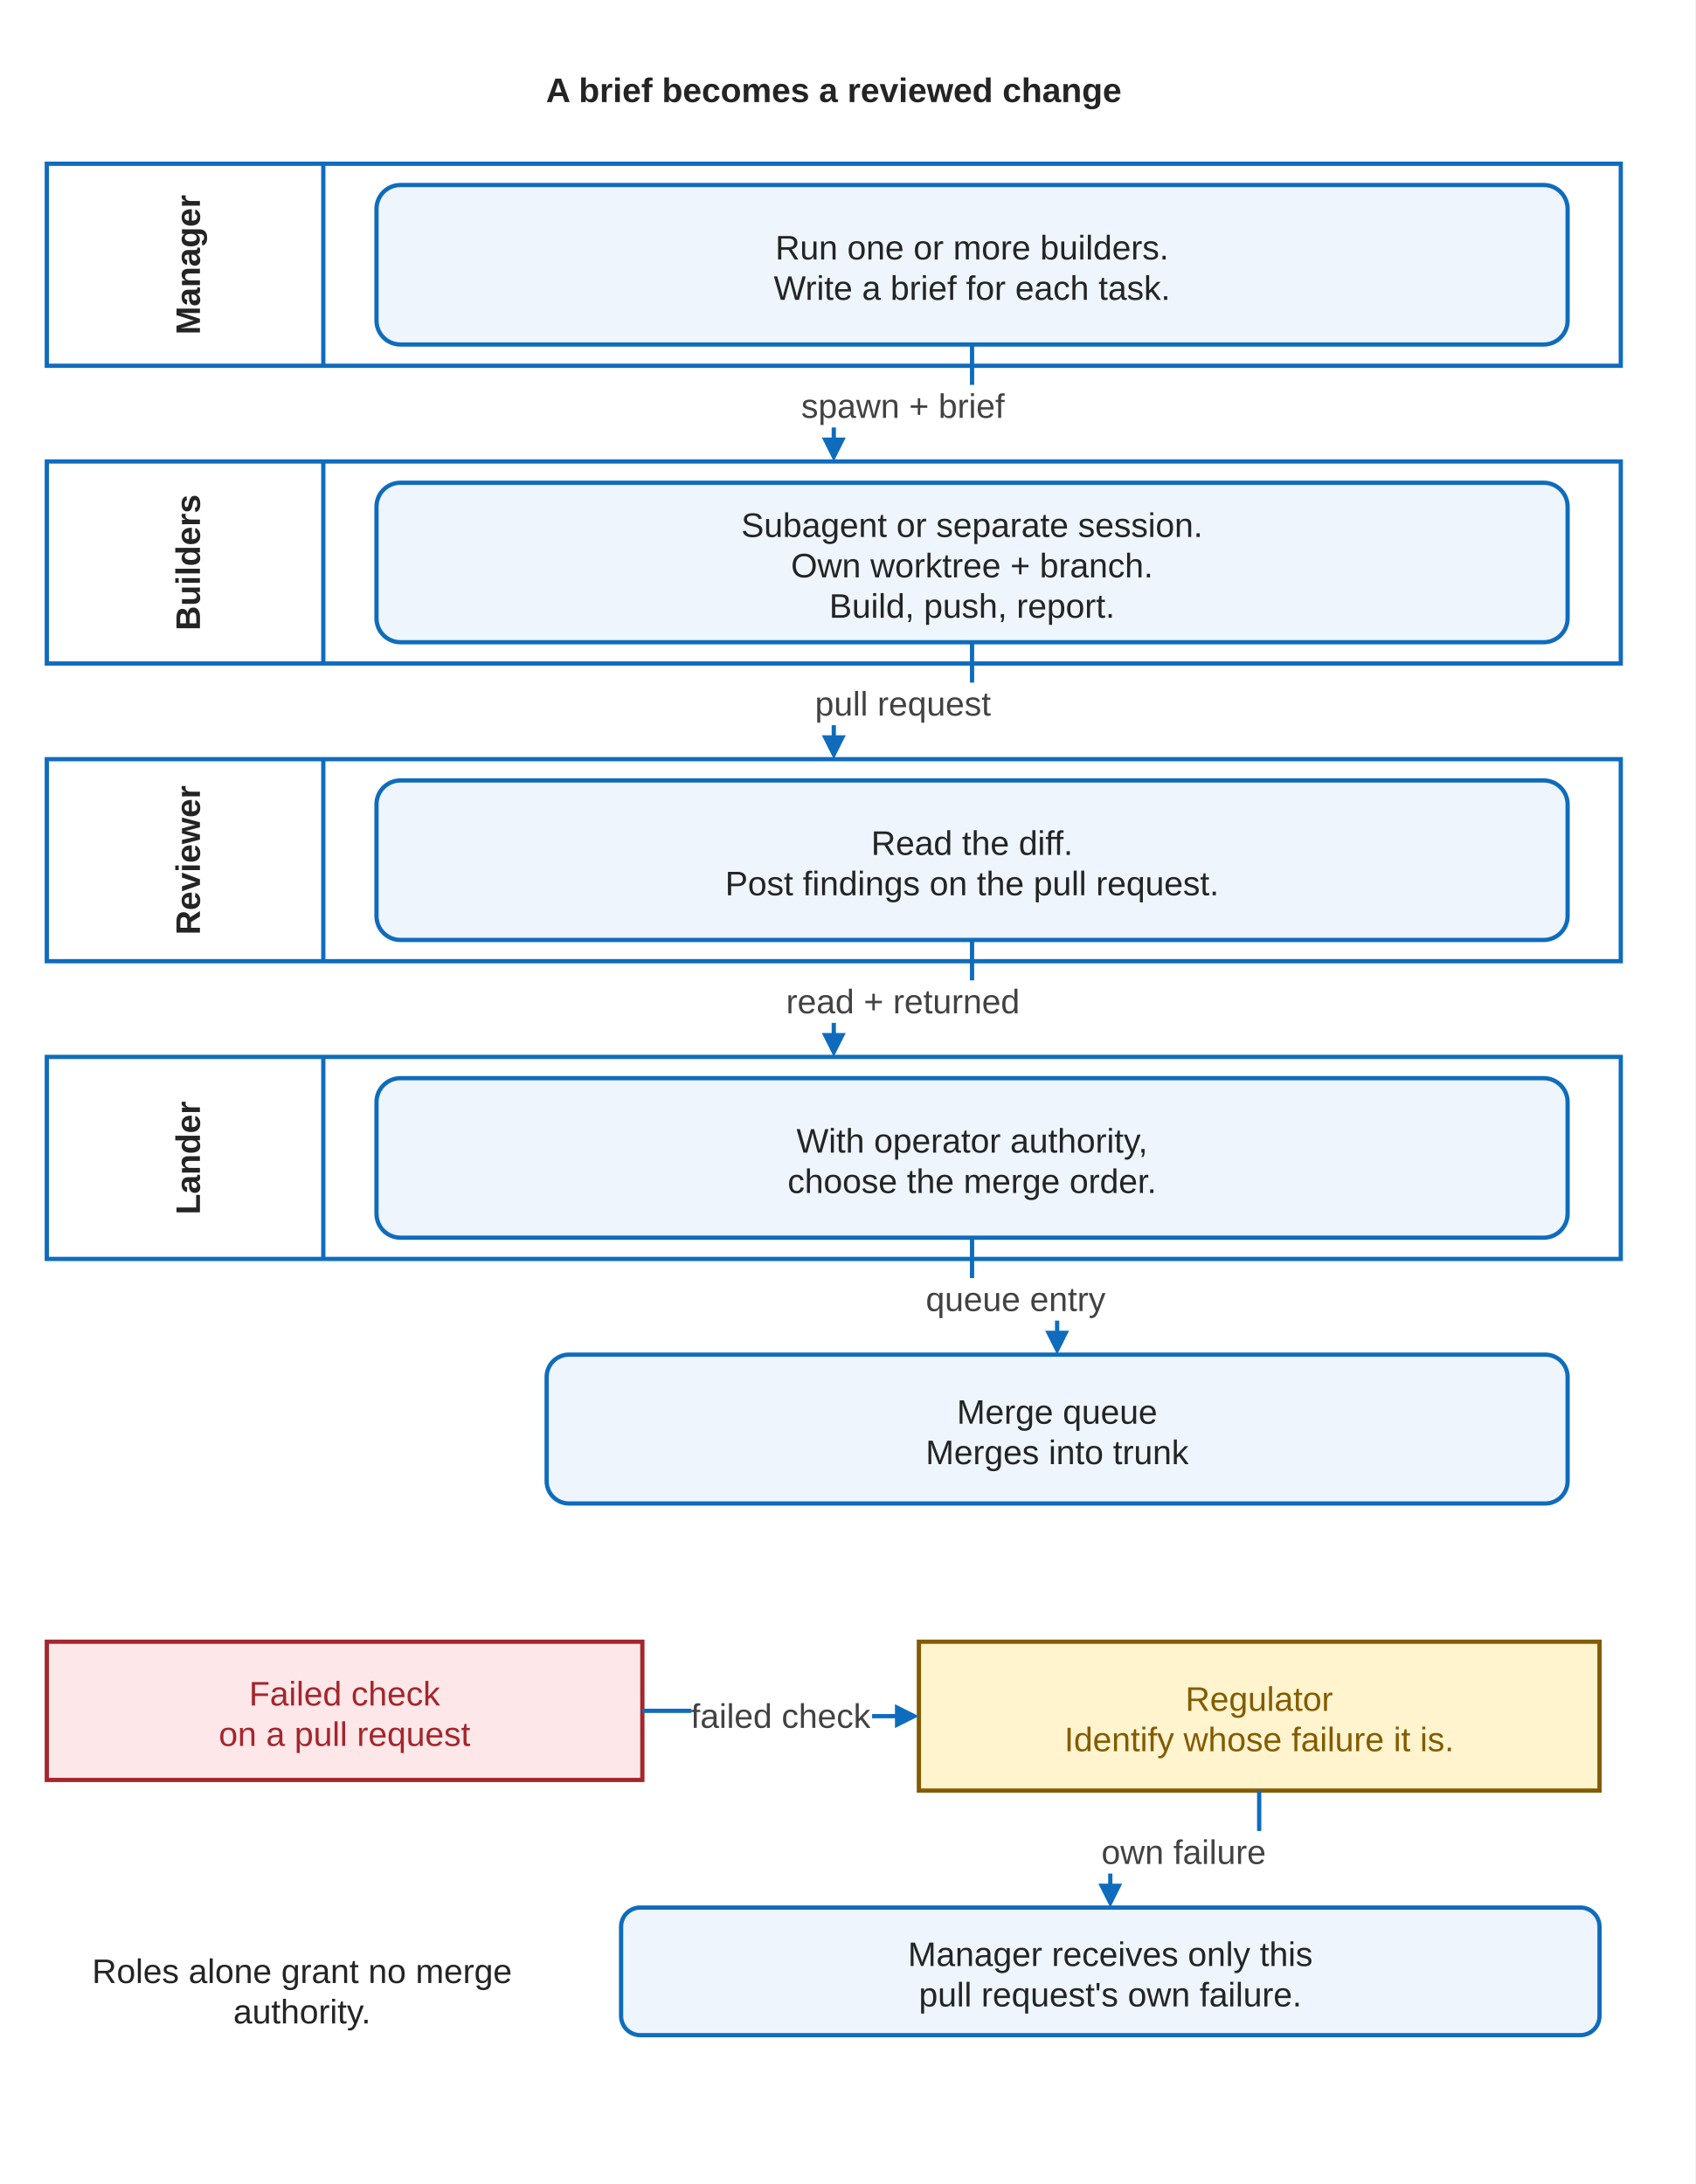
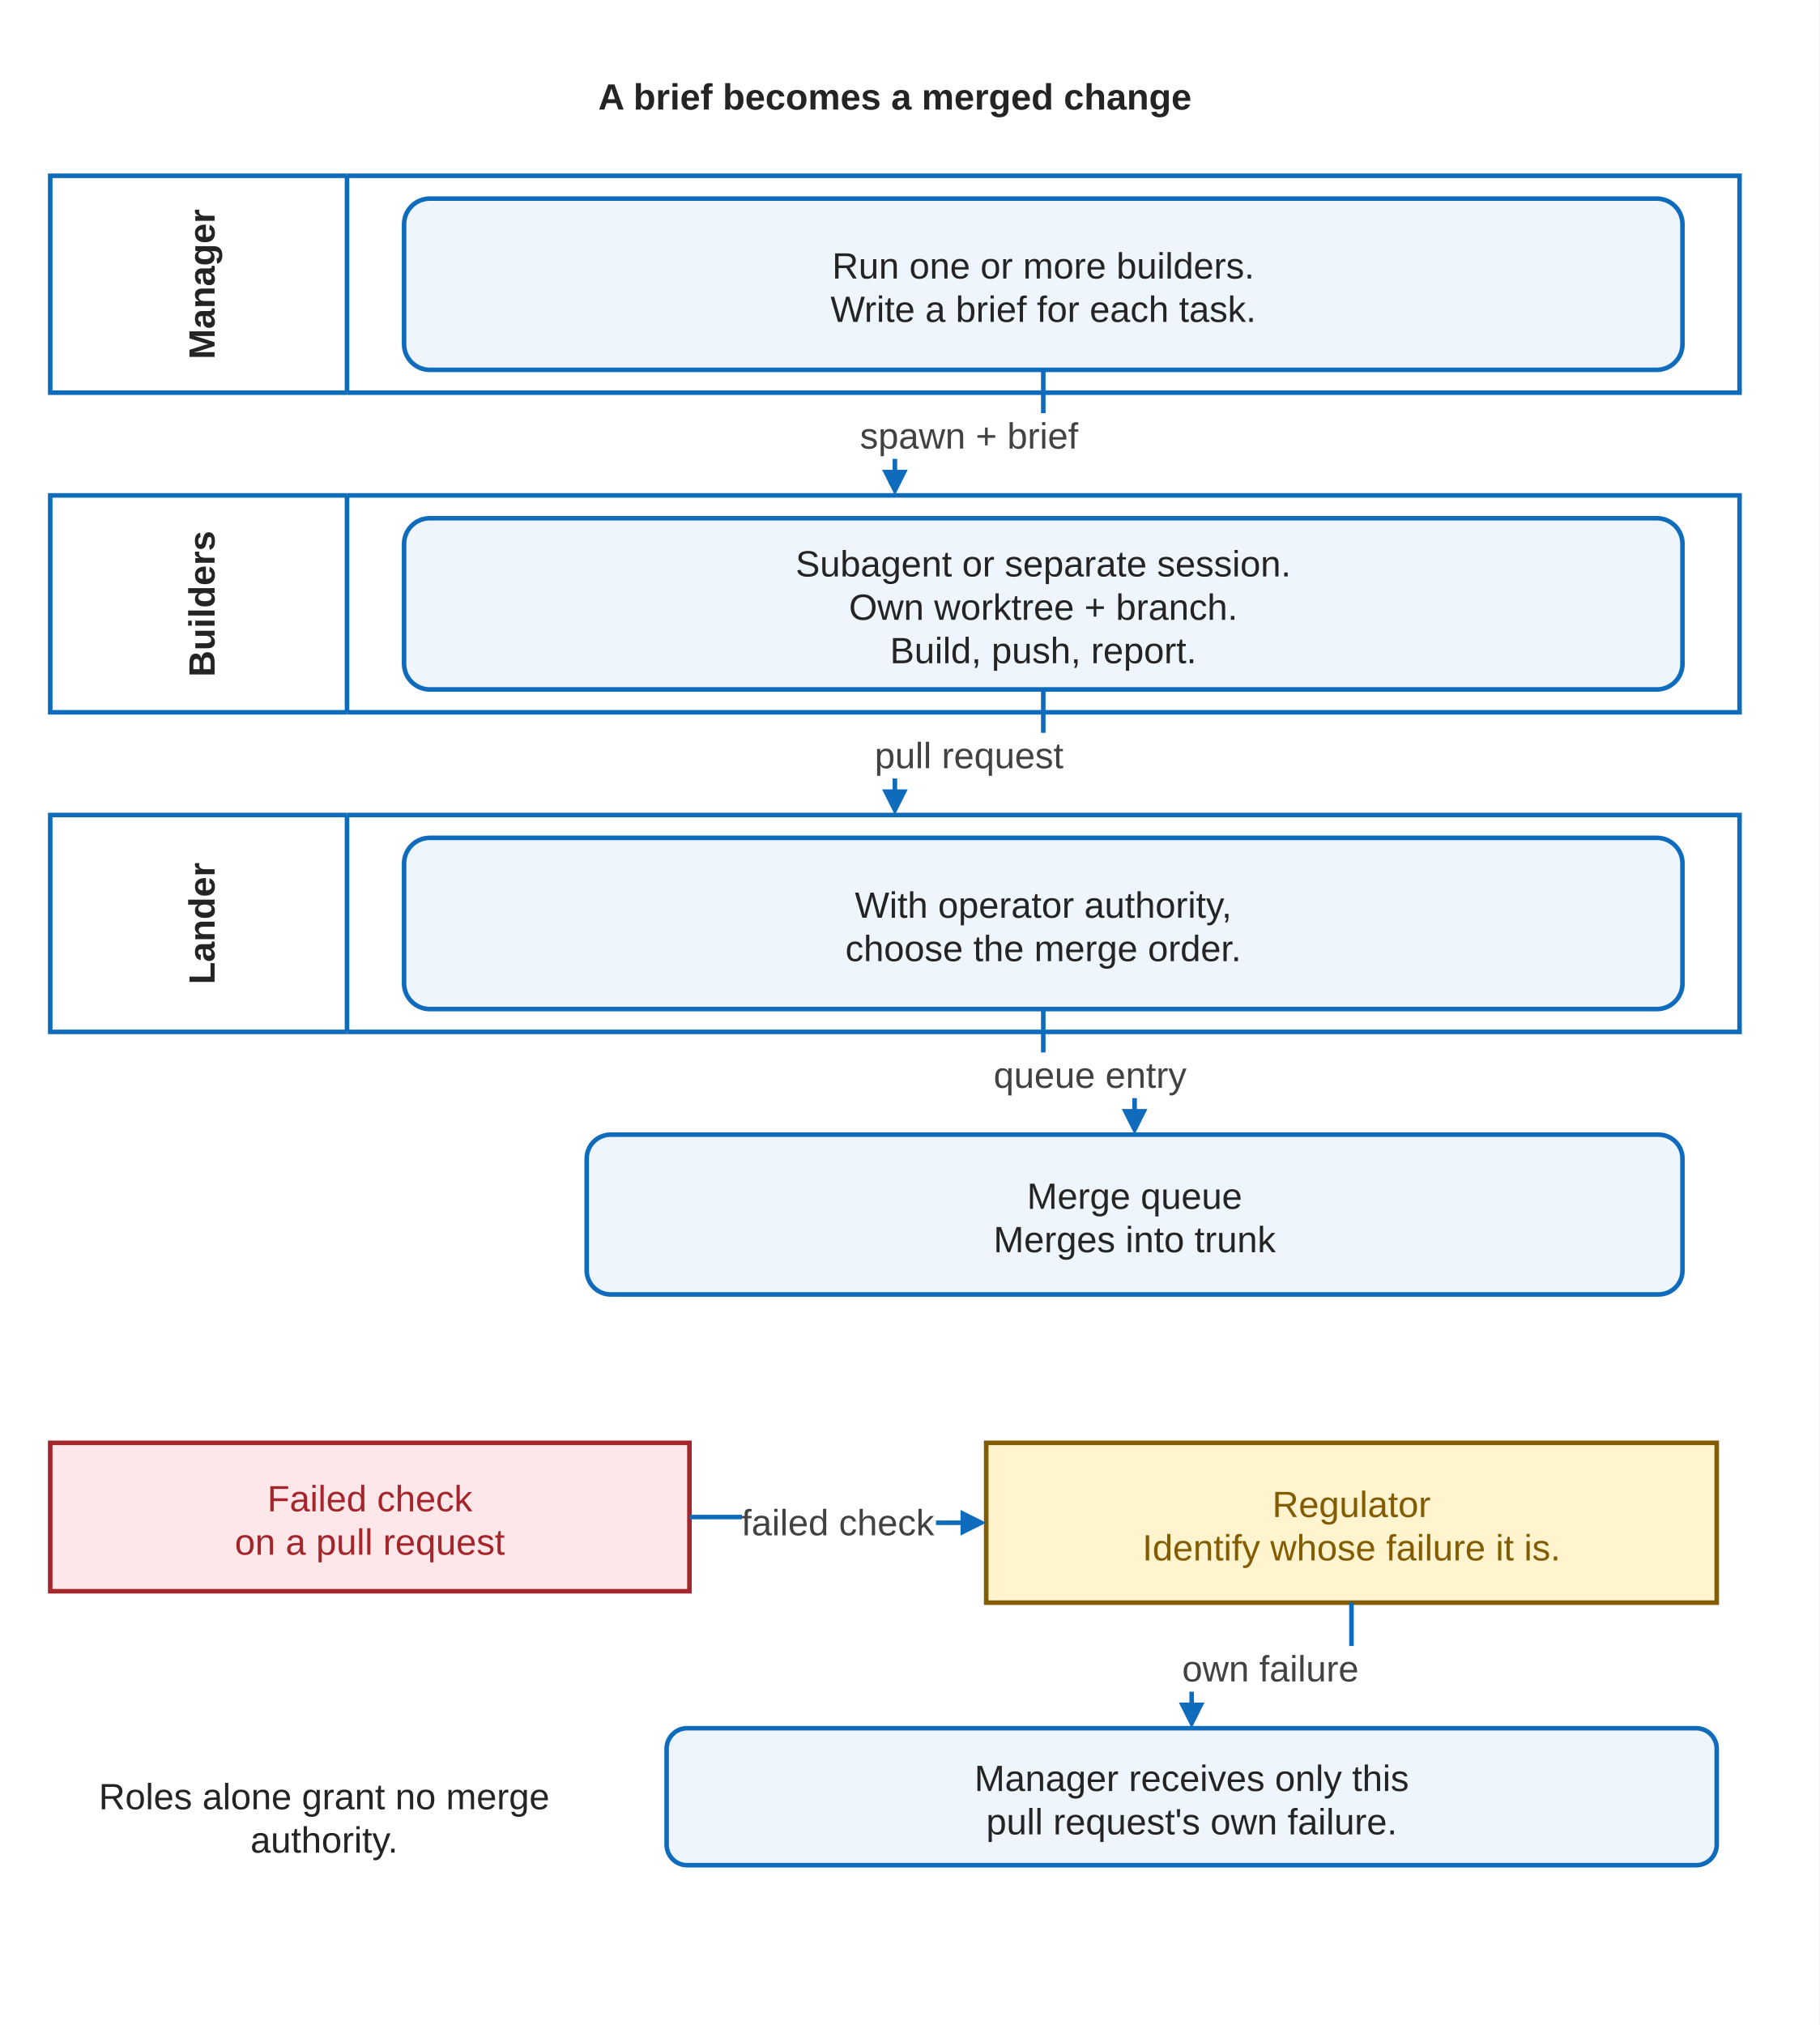
- <svg xmlns="http://www.w3.org/2000/svg" style="background: #ffffff; background-color: #ffffff; color-scheme: light;" version="1.1" width="797px" height="1027px" viewBox="0 0 797 1027" content="&lt;mxfile host=&quot;Electron&quot;&gt;&#10;  &lt;diagram name=&quot;Desktop&quot; id=&quot;Desktop&quot;&gt;&#10;    &lt;mxGraphModel dx=&quot;-404&quot; dy=&quot;-260&quot; grid=&quot;0&quot; gridSize=&quot;10&quot; guides=&quot;1&quot; tooltips=&quot;1&quot; connect=&quot;1&quot; arrows=&quot;1&quot; fold=&quot;0&quot; page=&quot;0&quot; pageScale=&quot;1&quot; pageWidth=&quot;760&quot; pageHeight=&quot;990&quot; background=&quot;#ffffff&quot; math=&quot;0&quot; shadow=&quot;0&quot;&gt;&#10;      &lt;root&gt;&#10;        &lt;mxCell id=&quot;0&quot; /&gt;&#10;        &lt;mxCell id=&quot;1&quot; parent=&quot;0&quot; /&gt;&#10;        &lt;mxCell id=&quot;canvas&quot; parent=&quot;1&quot; style=&quot;html=0;fontFamily=Segoe UI,Arial,sans-serif;fontSize=16;fontColor=#242424;strokeColor=#0f6cbd;strokeWidth=2;fillColor=#eef5fc;spacing=10;fillColor=#ffffff;strokeColor=none;fontFamily=Segoe UI,Arial,sans-serif;fontSize=16;&quot; value=&quot;&quot; vertex=&quot;1&quot;&gt;&#10;          &lt;mxGeometry height=&quot;990&quot; width=&quot;760&quot; as=&quot;geometry&quot; /&gt;&#10;        &lt;/mxCell&gt;&#10;        &lt;mxCell id=&quot;title&quot; parent=&quot;1&quot; style=&quot;html=0;fontFamily=Segoe UI,Arial,sans-serif;fontSize=16;fontColor=#242424;strokeColor=#0f6cbd;strokeWidth=2;fillColor=#eef5fc;spacing=10;fillColor=none;strokeColor=none;spacing=0;fontStyle=1;fontFamily=Segoe UI,Arial,sans-serif;fontSize=16;&quot; value=&quot;A brief becomes a reviewed change&quot; vertex=&quot;1&quot;&gt;&#10;          &lt;mxGeometry height=&quot;42&quot; width=&quot;740&quot; x=&quot;10&quot; y=&quot;8&quot; as=&quot;geometry&quot; /&gt;&#10;        &lt;/mxCell&gt;&#10;        &lt;mxCell id=&quot;lane0&quot; parent=&quot;1&quot; style=&quot;html=0;fontFamily=Segoe UI,Arial,sans-serif;fontSize=16;fontColor=#242424;strokeColor=#0f6cbd;strokeWidth=2;fillColor=#eef5fc;spacing=10;swimlane;startSize=130;horizontal=0;container=1;fillColor=#ffffff;fontFamily=Segoe UI,Arial,sans-serif;fontSize=16;&quot; value=&quot;Manager&quot; vertex=&quot;1&quot;&gt;&#10;          &lt;mxGeometry height=&quot;95&quot; width=&quot;740&quot; x=&quot;10&quot; y=&quot;65&quot; as=&quot;geometry&quot; /&gt;&#10;        &lt;/mxCell&gt;&#10;        &lt;mxCell id=&quot;role0&quot; parent=&quot;lane0&quot; style=&quot;html=0;fontFamily=Segoe UI,Arial,sans-serif;fontSize=16;fontColor=#242424;strokeColor=#0f6cbd;strokeWidth=2;fillColor=#eef5fc;spacing=10;rounded=1;fontFamily=Segoe UI,Arial,sans-serif;fontSize=16;&quot; value=&quot;Run one or more builders.&amp;#xa;Write a brief for each task.&quot; vertex=&quot;1&quot;&gt;&#10;          &lt;mxGeometry height=&quot;75&quot; width=&quot;560&quot; x=&quot;155&quot; y=&quot;10&quot; as=&quot;geometry&quot; /&gt;&#10;        &lt;/mxCell&gt;&#10;        &lt;mxCell id=&quot;lane1&quot; parent=&quot;1&quot; style=&quot;html=0;fontFamily=Segoe UI,Arial,sans-serif;fontSize=16;fontColor=#242424;strokeColor=#0f6cbd;strokeWidth=2;fillColor=#eef5fc;spacing=10;swimlane;startSize=130;horizontal=0;container=1;fillColor=#ffffff;fontFamily=Segoe UI,Arial,sans-serif;fontSize=16;&quot; value=&quot;Builders&quot; vertex=&quot;1&quot;&gt;&#10;          &lt;mxGeometry height=&quot;95&quot; width=&quot;740&quot; x=&quot;10&quot; y=&quot;205&quot; as=&quot;geometry&quot; /&gt;&#10;        &lt;/mxCell&gt;&#10;        &lt;mxCell id=&quot;role1&quot; parent=&quot;lane1&quot; style=&quot;html=0;fontFamily=Segoe UI,Arial,sans-serif;fontSize=16;fontColor=#242424;strokeColor=#0f6cbd;strokeWidth=2;fillColor=#eef5fc;spacing=10;rounded=1;fontFamily=Segoe UI,Arial,sans-serif;fontSize=16;&quot; value=&quot;Subagent or separate session.&amp;#xa;Own worktree + branch.&amp;#xa;Build, push, report.&quot; vertex=&quot;1&quot;&gt;&#10;          &lt;mxGeometry height=&quot;75&quot; width=&quot;560&quot; x=&quot;155&quot; y=&quot;10&quot; as=&quot;geometry&quot; /&gt;&#10;        &lt;/mxCell&gt;&#10;        &lt;mxCell id=&quot;handoff1&quot; edge=&quot;1&quot; parent=&quot;1&quot; source=&quot;role0&quot; style=&quot;edgeStyle=orthogonalEdgeStyle;rounded=0;html=0;fontFamily=Segoe UI,Arial,sans-serif;fontSize=16;fontColor=#424242;labelBackgroundColor=#ffffff;strokeColor=#0f6cbd;strokeWidth=2;endArrow=block;endFill=1;&quot; target=&quot;lane1&quot; value=&quot;spawn + brief&quot;&gt;&#10;          &lt;mxGeometry relative=&quot;1&quot; as=&quot;geometry&quot; /&gt;&#10;        &lt;/mxCell&gt;&#10;        &lt;mxCell id=&quot;lane2&quot; parent=&quot;1&quot; style=&quot;html=0;fontFamily=Segoe UI,Arial,sans-serif;fontSize=16;fontColor=#242424;strokeColor=#0f6cbd;strokeWidth=2;fillColor=#eef5fc;spacing=10;swimlane;startSize=130;horizontal=0;container=1;fillColor=#ffffff;fontFamily=Segoe UI,Arial,sans-serif;fontSize=16;&quot; value=&quot;Reviewer&quot; vertex=&quot;1&quot;&gt;&#10;          &lt;mxGeometry height=&quot;95&quot; width=&quot;740&quot; x=&quot;10&quot; y=&quot;345&quot; as=&quot;geometry&quot; /&gt;&#10;        &lt;/mxCell&gt;&#10;        &lt;mxCell id=&quot;role2&quot; parent=&quot;lane2&quot; style=&quot;html=0;fontFamily=Segoe UI,Arial,sans-serif;fontSize=16;fontColor=#242424;strokeColor=#0f6cbd;strokeWidth=2;fillColor=#eef5fc;spacing=10;rounded=1;fontFamily=Segoe UI,Arial,sans-serif;fontSize=16;&quot; value=&quot;Read the diff.&amp;#xa;Post findings on the pull request.&quot; vertex=&quot;1&quot;&gt;&#10;          &lt;mxGeometry height=&quot;75&quot; width=&quot;560&quot; x=&quot;155&quot; y=&quot;10&quot; as=&quot;geometry&quot; /&gt;&#10;        &lt;/mxCell&gt;&#10;        &lt;mxCell id=&quot;handoff2&quot; edge=&quot;1&quot; parent=&quot;1&quot; source=&quot;role1&quot; style=&quot;edgeStyle=orthogonalEdgeStyle;rounded=0;html=0;fontFamily=Segoe UI,Arial,sans-serif;fontSize=16;fontColor=#424242;labelBackgroundColor=#ffffff;strokeColor=#0f6cbd;strokeWidth=2;endArrow=block;endFill=1;&quot; target=&quot;lane2&quot; value=&quot;pull request&quot;&gt;&#10;          &lt;mxGeometry relative=&quot;1&quot; as=&quot;geometry&quot; /&gt;&#10;        &lt;/mxCell&gt;&#10;        &lt;mxCell id=&quot;lane3&quot; parent=&quot;1&quot; style=&quot;html=0;fontFamily=Segoe UI,Arial,sans-serif;fontSize=16;fontColor=#242424;strokeColor=#0f6cbd;strokeWidth=2;fillColor=#eef5fc;spacing=10;swimlane;startSize=130;horizontal=0;container=1;fillColor=#ffffff;fontFamily=Segoe UI,Arial,sans-serif;fontSize=16;&quot; value=&quot;Lander&quot; vertex=&quot;1&quot;&gt;&#10;          &lt;mxGeometry height=&quot;95&quot; width=&quot;740&quot; x=&quot;10&quot; y=&quot;485&quot; as=&quot;geometry&quot; /&gt;&#10;        &lt;/mxCell&gt;&#10;        &lt;mxCell id=&quot;role3&quot; parent=&quot;lane3&quot; style=&quot;html=0;fontFamily=Segoe UI,Arial,sans-serif;fontSize=16;fontColor=#242424;strokeColor=#0f6cbd;strokeWidth=2;fillColor=#eef5fc;spacing=10;rounded=1;fontFamily=Segoe UI,Arial,sans-serif;fontSize=16;&quot; value=&quot;With operator authority,&amp;#xa;choose the merge order.&quot; vertex=&quot;1&quot;&gt;&#10;          &lt;mxGeometry height=&quot;75&quot; width=&quot;560&quot; x=&quot;155&quot; y=&quot;10&quot; as=&quot;geometry&quot; /&gt;&#10;        &lt;/mxCell&gt;&#10;        &lt;mxCell id=&quot;handoff3&quot; edge=&quot;1&quot; parent=&quot;1&quot; source=&quot;role2&quot; style=&quot;edgeStyle=orthogonalEdgeStyle;rounded=0;html=0;fontFamily=Segoe UI,Arial,sans-serif;fontSize=16;fontColor=#424242;labelBackgroundColor=#ffffff;strokeColor=#0f6cbd;strokeWidth=2;endArrow=block;endFill=1;&quot; target=&quot;lane3&quot; value=&quot;read + returned&quot;&gt;&#10;          &lt;mxGeometry relative=&quot;1&quot; as=&quot;geometry&quot; /&gt;&#10;        &lt;/mxCell&gt;&#10;        &lt;mxCell id=&quot;queue&quot; parent=&quot;1&quot; style=&quot;html=0;fontFamily=Segoe UI,Arial,sans-serif;fontSize=16;fontColor=#242424;strokeColor=#0f6cbd;strokeWidth=2;fillColor=#eef5fc;spacing=10;rounded=1;fontFamily=Segoe UI,Arial,sans-serif;fontSize=16;&quot; value=&quot;Merge queue&amp;#xa;Merges into trunk&quot; vertex=&quot;1&quot;&gt;&#10;          &lt;mxGeometry height=&quot;70&quot; width=&quot;480&quot; x=&quot;245&quot; y=&quot;625&quot; as=&quot;geometry&quot; /&gt;&#10;        &lt;/mxCell&gt;&#10;        &lt;mxCell id=&quot;qe&quot; edge=&quot;1&quot; parent=&quot;1&quot; source=&quot;role3&quot; style=&quot;edgeStyle=orthogonalEdgeStyle;rounded=0;html=0;fontFamily=Segoe UI,Arial,sans-serif;fontSize=16;fontColor=#424242;labelBackgroundColor=#ffffff;strokeColor=#0f6cbd;strokeWidth=2;endArrow=block;endFill=1;&quot; target=&quot;queue&quot; value=&quot;queue entry&quot;&gt;&#10;          &lt;mxGeometry relative=&quot;1&quot; as=&quot;geometry&quot; /&gt;&#10;        &lt;/mxCell&gt;&#10;        &lt;mxCell id=&quot;failed&quot; parent=&quot;1&quot; style=&quot;html=0;fontFamily=Segoe UI,Arial,sans-serif;fontSize=16;fontColor=#242424;strokeColor=#0f6cbd;strokeWidth=2;fillColor=#eef5fc;spacing=10;fillColor=#fde7e9;strokeColor=#a4262c;fontColor=#a4262c;fontFamily=Segoe UI,Arial,sans-serif;fontSize=16;&quot; value=&quot;Failed check&amp;#xa;on a pull request&quot; vertex=&quot;1&quot;&gt;&#10;          &lt;mxGeometry height=&quot;65&quot; width=&quot;280&quot; x=&quot;10&quot; y=&quot;760&quot; as=&quot;geometry&quot; /&gt;&#10;        &lt;/mxCell&gt;&#10;        &lt;mxCell id=&quot;reg&quot; parent=&quot;1&quot; style=&quot;html=0;fontFamily=Segoe UI,Arial,sans-serif;fontSize=16;fontColor=#242424;strokeColor=#0f6cbd;strokeWidth=2;fillColor=#eef5fc;spacing=10;fillColor=#fff4ce;strokeColor=#835b00;fontColor=#835b00;fontFamily=Segoe UI,Arial,sans-serif;fontSize=16;&quot; value=&quot;Regulator&amp;#xa;Identify whose failure it is.&quot; vertex=&quot;1&quot;&gt;&#10;          &lt;mxGeometry height=&quot;70&quot; width=&quot;320&quot; x=&quot;420&quot; y=&quot;760&quot; as=&quot;geometry&quot; /&gt;&#10;        &lt;/mxCell&gt;&#10;        &lt;mxCell id=&quot;fe&quot; edge=&quot;1&quot; parent=&quot;1&quot; source=&quot;failed&quot; style=&quot;edgeStyle=orthogonalEdgeStyle;rounded=0;html=0;fontFamily=Segoe UI,Arial,sans-serif;fontSize=16;fontColor=#424242;labelBackgroundColor=#ffffff;strokeColor=#0f6cbd;strokeWidth=2;endArrow=block;endFill=1;&quot; target=&quot;reg&quot; value=&quot;failed check&quot;&gt;&#10;          &lt;mxGeometry relative=&quot;1&quot; as=&quot;geometry&quot; /&gt;&#10;        &lt;/mxCell&gt;&#10;        &lt;mxCell id=&quot;back&quot; parent=&quot;1&quot; style=&quot;html=0;fontFamily=Segoe UI,Arial,sans-serif;fontSize=16;fontColor=#242424;strokeColor=#0f6cbd;strokeWidth=2;fillColor=#eef5fc;spacing=10;rounded=1;fontFamily=Segoe UI,Arial,sans-serif;fontSize=16;&quot; value=&quot;Manager receives only this&amp;#xa;pull request&amp;#39;s own failure.&quot; vertex=&quot;1&quot;&gt;&#10;          &lt;mxGeometry height=&quot;60&quot; width=&quot;460&quot; x=&quot;280&quot; y=&quot;885&quot; as=&quot;geometry&quot; /&gt;&#10;        &lt;/mxCell&gt;&#10;        &lt;mxCell id=&quot;be&quot; edge=&quot;1&quot; parent=&quot;1&quot; source=&quot;reg&quot; style=&quot;edgeStyle=orthogonalEdgeStyle;rounded=0;html=0;fontFamily=Segoe UI,Arial,sans-serif;fontSize=16;fontColor=#424242;labelBackgroundColor=#ffffff;strokeColor=#0f6cbd;strokeWidth=2;endArrow=block;endFill=1;&quot; target=&quot;back&quot; value=&quot;own failure&quot;&gt;&#10;          &lt;mxGeometry relative=&quot;1&quot; as=&quot;geometry&quot; /&gt;&#10;        &lt;/mxCell&gt;&#10;        &lt;mxCell id=&quot;note&quot; parent=&quot;1&quot; style=&quot;html=0;fontFamily=Segoe UI,Arial,sans-serif;fontSize=16;fontColor=#242424;strokeColor=#0f6cbd;strokeWidth=2;fillColor=#eef5fc;spacing=10;fillColor=none;strokeColor=none;spacing=0;fontFamily=Segoe UI,Arial,sans-serif;fontSize=16;&quot; value=&quot;Roles alone grant no merge&amp;#xa;authority.&quot; vertex=&quot;1&quot;&gt;&#10;          &lt;mxGeometry height=&quot;66&quot; width=&quot;240&quot; x=&quot;10&quot; y=&quot;890&quot; as=&quot;geometry&quot; /&gt;&#10;        &lt;/mxCell&gt;&#10;      &lt;/root&gt;&#10;    &lt;/mxGraphModel&gt;&#10;  &lt;/diagram&gt;&#10;&lt;/mxfile&gt;&#10;">
+ <svg xmlns="http://www.w3.org/2000/svg" style="background: #ffffff; background-color: #ffffff; color-scheme: light;" version="1.1" width="797px" height="887px" viewBox="0 0 797 887" content="&lt;mxfile host=&quot;Electron&quot;&gt;&#10;  &lt;diagram name=&quot;Desktop&quot; id=&quot;Desktop&quot;&gt;&#10;    &lt;mxGraphModel dx=&quot;-404&quot; dy=&quot;-225&quot; grid=&quot;0&quot; gridSize=&quot;10&quot; guides=&quot;1&quot; tooltips=&quot;1&quot; connect=&quot;1&quot; arrows=&quot;1&quot; fold=&quot;0&quot; page=&quot;0&quot; pageScale=&quot;1&quot; pageWidth=&quot;760&quot; pageHeight=&quot;850&quot; background=&quot;#ffffff&quot; math=&quot;0&quot; shadow=&quot;0&quot;&gt;&#10;      &lt;root&gt;&#10;        &lt;mxCell id=&quot;0&quot; /&gt;&#10;        &lt;mxCell id=&quot;1&quot; parent=&quot;0&quot; /&gt;&#10;        &lt;mxCell id=&quot;canvas&quot; parent=&quot;1&quot; style=&quot;html=0;fontFamily=Segoe UI,Arial,sans-serif;fontSize=16;fontColor=#242424;strokeColor=#0f6cbd;strokeWidth=2;fillColor=#eef5fc;spacing=10;fillColor=#ffffff;strokeColor=none;fontFamily=Segoe UI,Arial,sans-serif;fontSize=16;&quot; value=&quot;&quot; vertex=&quot;1&quot;&gt;&#10;          &lt;mxGeometry height=&quot;850&quot; width=&quot;760&quot; as=&quot;geometry&quot; /&gt;&#10;        &lt;/mxCell&gt;&#10;        &lt;mxCell id=&quot;title&quot; parent=&quot;1&quot; style=&quot;html=0;fontFamily=Segoe UI,Arial,sans-serif;fontSize=16;fontColor=#242424;strokeColor=#0f6cbd;strokeWidth=2;fillColor=#eef5fc;spacing=10;fillColor=none;strokeColor=none;spacing=0;fontStyle=1;fontFamily=Segoe UI,Arial,sans-serif;fontSize=16;&quot; value=&quot;A brief becomes a merged change&quot; vertex=&quot;1&quot;&gt;&#10;          &lt;mxGeometry height=&quot;42&quot; width=&quot;740&quot; x=&quot;10&quot; y=&quot;8&quot; as=&quot;geometry&quot; /&gt;&#10;        &lt;/mxCell&gt;&#10;        &lt;mxCell id=&quot;lane0&quot; parent=&quot;1&quot; style=&quot;html=0;fontFamily=Segoe UI,Arial,sans-serif;fontSize=16;fontColor=#242424;strokeColor=#0f6cbd;strokeWidth=2;fillColor=#eef5fc;spacing=10;swimlane;startSize=130;horizontal=0;container=1;fillColor=#ffffff;fontFamily=Segoe UI,Arial,sans-serif;fontSize=16;&quot; value=&quot;Manager&quot; vertex=&quot;1&quot;&gt;&#10;          &lt;mxGeometry height=&quot;95&quot; width=&quot;740&quot; x=&quot;10&quot; y=&quot;65&quot; as=&quot;geometry&quot; /&gt;&#10;        &lt;/mxCell&gt;&#10;        &lt;mxCell id=&quot;role0&quot; parent=&quot;lane0&quot; style=&quot;html=0;fontFamily=Segoe UI,Arial,sans-serif;fontSize=16;fontColor=#242424;strokeColor=#0f6cbd;strokeWidth=2;fillColor=#eef5fc;spacing=10;rounded=1;fontFamily=Segoe UI,Arial,sans-serif;fontSize=16;&quot; value=&quot;Run one or more builders.&amp;#xa;Write a brief for each task.&quot; vertex=&quot;1&quot;&gt;&#10;          &lt;mxGeometry height=&quot;75&quot; width=&quot;560&quot; x=&quot;155&quot; y=&quot;10&quot; as=&quot;geometry&quot; /&gt;&#10;        &lt;/mxCell&gt;&#10;        &lt;mxCell id=&quot;lane1&quot; parent=&quot;1&quot; style=&quot;html=0;fontFamily=Segoe UI,Arial,sans-serif;fontSize=16;fontColor=#242424;strokeColor=#0f6cbd;strokeWidth=2;fillColor=#eef5fc;spacing=10;swimlane;startSize=130;horizontal=0;container=1;fillColor=#ffffff;fontFamily=Segoe UI,Arial,sans-serif;fontSize=16;&quot; value=&quot;Builders&quot; vertex=&quot;1&quot;&gt;&#10;          &lt;mxGeometry height=&quot;95&quot; width=&quot;740&quot; x=&quot;10&quot; y=&quot;205&quot; as=&quot;geometry&quot; /&gt;&#10;        &lt;/mxCell&gt;&#10;        &lt;mxCell id=&quot;role1&quot; parent=&quot;lane1&quot; style=&quot;html=0;fontFamily=Segoe UI,Arial,sans-serif;fontSize=16;fontColor=#242424;strokeColor=#0f6cbd;strokeWidth=2;fillColor=#eef5fc;spacing=10;rounded=1;fontFamily=Segoe UI,Arial,sans-serif;fontSize=16;&quot; value=&quot;Subagent or separate session.&amp;#xa;Own worktree + branch.&amp;#xa;Build, push, report.&quot; vertex=&quot;1&quot;&gt;&#10;          &lt;mxGeometry height=&quot;75&quot; width=&quot;560&quot; x=&quot;155&quot; y=&quot;10&quot; as=&quot;geometry&quot; /&gt;&#10;        &lt;/mxCell&gt;&#10;        &lt;mxCell id=&quot;handoff1&quot; edge=&quot;1&quot; parent=&quot;1&quot; source=&quot;role0&quot; style=&quot;edgeStyle=orthogonalEdgeStyle;rounded=0;html=0;fontFamily=Segoe UI,Arial,sans-serif;fontSize=16;fontColor=#424242;labelBackgroundColor=#ffffff;strokeColor=#0f6cbd;strokeWidth=2;endArrow=block;endFill=1;&quot; target=&quot;lane1&quot; value=&quot;spawn + brief&quot;&gt;&#10;          &lt;mxGeometry relative=&quot;1&quot; as=&quot;geometry&quot; /&gt;&#10;        &lt;/mxCell&gt;&#10;        &lt;mxCell id=&quot;lane3&quot; parent=&quot;1&quot; style=&quot;html=0;fontFamily=Segoe UI,Arial,sans-serif;fontSize=16;fontColor=#242424;strokeColor=#0f6cbd;strokeWidth=2;fillColor=#eef5fc;spacing=10;swimlane;startSize=130;horizontal=0;container=1;fillColor=#ffffff;fontFamily=Segoe UI,Arial,sans-serif;fontSize=16;&quot; value=&quot;Lander&quot; vertex=&quot;1&quot;&gt;&#10;          &lt;mxGeometry height=&quot;95&quot; width=&quot;740&quot; x=&quot;10&quot; y=&quot;345&quot; as=&quot;geometry&quot; /&gt;&#10;        &lt;/mxCell&gt;&#10;        &lt;mxCell id=&quot;role3&quot; parent=&quot;lane3&quot; style=&quot;html=0;fontFamily=Segoe UI,Arial,sans-serif;fontSize=16;fontColor=#242424;strokeColor=#0f6cbd;strokeWidth=2;fillColor=#eef5fc;spacing=10;rounded=1;fontFamily=Segoe UI,Arial,sans-serif;fontSize=16;&quot; value=&quot;With operator authority,&amp;#xa;choose the merge order.&quot; vertex=&quot;1&quot;&gt;&#10;          &lt;mxGeometry height=&quot;75&quot; width=&quot;560&quot; x=&quot;155&quot; y=&quot;10&quot; as=&quot;geometry&quot; /&gt;&#10;        &lt;/mxCell&gt;&#10;        &lt;mxCell id=&quot;handoff2&quot; edge=&quot;1&quot; parent=&quot;1&quot; source=&quot;role1&quot; style=&quot;edgeStyle=orthogonalEdgeStyle;rounded=0;html=0;fontFamily=Segoe UI,Arial,sans-serif;fontSize=16;fontColor=#424242;labelBackgroundColor=#ffffff;strokeColor=#0f6cbd;strokeWidth=2;endArrow=block;endFill=1;&quot; target=&quot;lane3&quot; value=&quot;pull request&quot;&gt;&#10;          &lt;mxGeometry relative=&quot;1&quot; as=&quot;geometry&quot; /&gt;&#10;        &lt;/mxCell&gt;&#10;        &lt;mxCell id=&quot;queue&quot; parent=&quot;1&quot; style=&quot;html=0;fontFamily=Segoe UI,Arial,sans-serif;fontSize=16;fontColor=#242424;strokeColor=#0f6cbd;strokeWidth=2;fillColor=#eef5fc;spacing=10;rounded=1;fontFamily=Segoe UI,Arial,sans-serif;fontSize=16;&quot; value=&quot;Merge queue&amp;#xa;Merges into trunk&quot; vertex=&quot;1&quot;&gt;&#10;          &lt;mxGeometry height=&quot;70&quot; width=&quot;480&quot; x=&quot;245&quot; y=&quot;485&quot; as=&quot;geometry&quot; /&gt;&#10;        &lt;/mxCell&gt;&#10;        &lt;mxCell id=&quot;qe&quot; edge=&quot;1&quot; parent=&quot;1&quot; source=&quot;role3&quot; style=&quot;edgeStyle=orthogonalEdgeStyle;rounded=0;html=0;fontFamily=Segoe UI,Arial,sans-serif;fontSize=16;fontColor=#424242;labelBackgroundColor=#ffffff;strokeColor=#0f6cbd;strokeWidth=2;endArrow=block;endFill=1;&quot; target=&quot;queue&quot; value=&quot;queue entry&quot;&gt;&#10;          &lt;mxGeometry relative=&quot;1&quot; as=&quot;geometry&quot; /&gt;&#10;        &lt;/mxCell&gt;&#10;        &lt;mxCell id=&quot;failed&quot; parent=&quot;1&quot; style=&quot;html=0;fontFamily=Segoe UI,Arial,sans-serif;fontSize=16;fontColor=#242424;strokeColor=#0f6cbd;strokeWidth=2;fillColor=#eef5fc;spacing=10;fillColor=#fde7e9;strokeColor=#a4262c;fontColor=#a4262c;fontFamily=Segoe UI,Arial,sans-serif;fontSize=16;&quot; value=&quot;Failed check&amp;#xa;on a pull request&quot; vertex=&quot;1&quot;&gt;&#10;          &lt;mxGeometry height=&quot;65&quot; width=&quot;280&quot; x=&quot;10&quot; y=&quot;620&quot; as=&quot;geometry&quot; /&gt;&#10;        &lt;/mxCell&gt;&#10;        &lt;mxCell id=&quot;reg&quot; parent=&quot;1&quot; style=&quot;html=0;fontFamily=Segoe UI,Arial,sans-serif;fontSize=16;fontColor=#242424;strokeColor=#0f6cbd;strokeWidth=2;fillColor=#eef5fc;spacing=10;fillColor=#fff4ce;strokeColor=#835b00;fontColor=#835b00;fontFamily=Segoe UI,Arial,sans-serif;fontSize=16;&quot; value=&quot;Regulator&amp;#xa;Identify whose failure it is.&quot; vertex=&quot;1&quot;&gt;&#10;          &lt;mxGeometry height=&quot;70&quot; width=&quot;320&quot; x=&quot;420&quot; y=&quot;620&quot; as=&quot;geometry&quot; /&gt;&#10;        &lt;/mxCell&gt;&#10;        &lt;mxCell id=&quot;fe&quot; edge=&quot;1&quot; parent=&quot;1&quot; source=&quot;failed&quot; style=&quot;edgeStyle=orthogonalEdgeStyle;rounded=0;html=0;fontFamily=Segoe UI,Arial,sans-serif;fontSize=16;fontColor=#424242;labelBackgroundColor=#ffffff;strokeColor=#0f6cbd;strokeWidth=2;endArrow=block;endFill=1;&quot; target=&quot;reg&quot; value=&quot;failed check&quot;&gt;&#10;          &lt;mxGeometry relative=&quot;1&quot; as=&quot;geometry&quot; /&gt;&#10;        &lt;/mxCell&gt;&#10;        &lt;mxCell id=&quot;back&quot; parent=&quot;1&quot; style=&quot;html=0;fontFamily=Segoe UI,Arial,sans-serif;fontSize=16;fontColor=#242424;strokeColor=#0f6cbd;strokeWidth=2;fillColor=#eef5fc;spacing=10;rounded=1;fontFamily=Segoe UI,Arial,sans-serif;fontSize=16;&quot; value=&quot;Manager receives only this&amp;#xa;pull request&amp;#39;s own failure.&quot; vertex=&quot;1&quot;&gt;&#10;          &lt;mxGeometry height=&quot;60&quot; width=&quot;460&quot; x=&quot;280&quot; y=&quot;745&quot; as=&quot;geometry&quot; /&gt;&#10;        &lt;/mxCell&gt;&#10;        &lt;mxCell id=&quot;be&quot; edge=&quot;1&quot; parent=&quot;1&quot; source=&quot;reg&quot; style=&quot;edgeStyle=orthogonalEdgeStyle;rounded=0;html=0;fontFamily=Segoe UI,Arial,sans-serif;fontSize=16;fontColor=#424242;labelBackgroundColor=#ffffff;strokeColor=#0f6cbd;strokeWidth=2;endArrow=block;endFill=1;&quot; target=&quot;back&quot; value=&quot;own failure&quot;&gt;&#10;          &lt;mxGeometry relative=&quot;1&quot; as=&quot;geometry&quot; /&gt;&#10;        &lt;/mxCell&gt;&#10;        &lt;mxCell id=&quot;note&quot; parent=&quot;1&quot; style=&quot;html=0;fontFamily=Segoe UI,Arial,sans-serif;fontSize=16;fontColor=#242424;strokeColor=#0f6cbd;strokeWidth=2;fillColor=#eef5fc;spacing=10;fillColor=none;strokeColor=none;spacing=0;fontFamily=Segoe UI,Arial,sans-serif;fontSize=16;&quot; value=&quot;Roles alone grant no merge&amp;#xa;authority.&quot; vertex=&quot;1&quot;&gt;&#10;          &lt;mxGeometry height=&quot;66&quot; width=&quot;240&quot; x=&quot;10&quot; y=&quot;750&quot; as=&quot;geometry&quot; /&gt;&#10;        &lt;/mxCell&gt;&#10;      &lt;/root&gt;&#10;    &lt;/mxGraphModel&gt;&#10;  &lt;/diagram&gt;&#10;&lt;/mxfile&gt;&#10;">
  <defs />
  <rect fill="#ffffff" width="100%" height="100%" x="0" y="0" style="fill: rgb(255, 255, 255);" />
  <g>
    <g data-cell-id="0">
      <g data-cell-id="1">
        <g data-cell-id="canvas">
          <g>
-             <rect x="12" y="12" width="760" height="990" fill="#ffffff" stroke="none" pointer-events="all" style="fill: rgb(255, 255, 255);" />
+             <rect x="12" y="12" width="760" height="850" fill="#ffffff" stroke="none" pointer-events="all" style="fill: rgb(255, 255, 255);" />
          </g>
        </g>
        <g data-cell-id="title">
          <g>
            <rect x="22" y="20" width="740" height="42" fill="none" stroke="none" pointer-events="all" />
          </g>
          <g>
            <g fill="#242424" font-family="'Segoe UI', Arial, sans-serif" font-weight="bold" text-anchor="middle" font-size="16px" style="fill: rgb(36, 36, 36);">
-               <text x="392" y="48">A brief becomes a reviewed change</text>
+               <text x="392" y="48">A brief becomes a merged change</text>
            </g>
          </g>
        </g>
        <g data-cell-id="lane0">
          <g>
            <path d="M 152 77 L 22 77 L 22 172 L 152 172" fill="#ffffff" stroke="#0f6cbd" stroke-width="2" stroke-miterlimit="10" pointer-events="all" style="fill: rgb(255, 255, 255); stroke: rgb(15, 108, 189);" />
            <path d="M 152 77 L 762 77 L 762 172 L 152 172" fill="none" stroke="#0f6cbd" stroke-width="2" stroke-miterlimit="10" pointer-events="none" style="stroke: rgb(15, 108, 189);" />
            <path d="M 152 77 L 152 172" fill="none" stroke="#0f6cbd" stroke-width="2" stroke-miterlimit="10" pointer-events="none" style="stroke: rgb(15, 108, 189);" />
          </g>
          <g>
            <g fill="#242424" font-family="'Segoe UI', Arial, sans-serif" font-weight="bold" text-anchor="middle" transform="rotate(-90,87,124.5)" font-size="16px" style="fill: rgb(36, 36, 36);">
              <text x="87" y="131.5">Manager</text>
            </g>
          </g>
          <g data-cell-id="role0">
            <g>
              <rect x="177" y="87" width="560" height="75" rx="11.25" ry="11.25" fill="#eef5fc" stroke="#0f6cbd" stroke-width="2" pointer-events="all" style="fill: rgb(238, 245, 252); stroke: rgb(15, 108, 189);" />
            </g>
            <g>
              <g fill="#242424" font-family="'Segoe UI', Arial, sans-serif" text-anchor="middle" font-size="16px" style="fill: rgb(36, 36, 36);">
                <text x="457" y="122">Run one or more builders.</text>
                <text x="457" y="141">Write a brief for each task.</text>
              </g>
            </g>
          </g>
        </g>
        <g data-cell-id="lane1">
          <g>
            <path d="M 152 217 L 22 217 L 22 312 L 152 312" fill="#ffffff" stroke="#0f6cbd" stroke-width="2" stroke-miterlimit="10" pointer-events="all" style="fill: rgb(255, 255, 255); stroke: rgb(15, 108, 189);" />
            <path d="M 152 217 L 762 217 L 762 312 L 152 312" fill="none" stroke="#0f6cbd" stroke-width="2" stroke-miterlimit="10" pointer-events="none" style="stroke: rgb(15, 108, 189);" />
            <path d="M 152 217 L 152 312" fill="none" stroke="#0f6cbd" stroke-width="2" stroke-miterlimit="10" pointer-events="none" style="stroke: rgb(15, 108, 189);" />
          </g>
          <g>
            <g fill="#242424" font-family="'Segoe UI', Arial, sans-serif" font-weight="bold" text-anchor="middle" transform="rotate(-90,87,264.5)" font-size="16px" style="fill: rgb(36, 36, 36);">
              <text x="87" y="271.5">Builders</text>
            </g>
          </g>
          <g data-cell-id="role1">
            <g>
              <rect x="177" y="227" width="560" height="75" rx="11.25" ry="11.25" fill="#eef5fc" stroke="#0f6cbd" stroke-width="2" pointer-events="all" style="fill: rgb(238, 245, 252); stroke: rgb(15, 108, 189);" />
            </g>
            <g>
              <g fill="#242424" font-family="'Segoe UI', Arial, sans-serif" text-anchor="middle" font-size="16px" style="fill: rgb(36, 36, 36);">
                <text x="457" y="252.5">Subagent or separate session.</text>
                <text x="457" y="271.5">Own worktree + branch.</text>
                <text x="457" y="290.5">Build, push, report.</text>
              </g>
            </g>
          </g>
        </g>
        <g data-cell-id="handoff1">
          <g>
            <path d="M 457 162 L 457 189.5 L 392 189.5 L 392 206.76" fill="none" stroke="#0f6cbd" stroke-width="2" stroke-miterlimit="10" pointer-events="stroke" style="stroke: rgb(15, 108, 189);" />
            <path d="M 392 214.76 L 388 206.76 L 396 206.76 Z" fill="#0f6cbd" stroke="#0f6cbd" stroke-width="2" stroke-miterlimit="10" pointer-events="all" style="fill: rgb(15, 108, 189); stroke: rgb(15, 108, 189);" />
          </g>
          <g>
            <g fill="#424242" font-family="'Segoe UI', Arial, sans-serif" text-anchor="middle" font-size="16px" style="fill: rgb(66, 66, 66);">
              <rect fill="#ffffff" stroke="none" x="376" y="181" width="99" height="20" stroke-width="0" style="fill: rgb(255, 255, 255);" />
              <text x="424.5" y="196.5">spawn + brief</text>
            </g>
          </g>
        </g>
-         <g data-cell-id="lane2">
+         <g data-cell-id="lane3">
          <g>
            <path d="M 152 357 L 22 357 L 22 452 L 152 452" fill="#ffffff" stroke="#0f6cbd" stroke-width="2" stroke-miterlimit="10" pointer-events="all" style="fill: rgb(255, 255, 255); stroke: rgb(15, 108, 189);" />
            <path d="M 152 357 L 762 357 L 762 452 L 152 452" fill="none" stroke="#0f6cbd" stroke-width="2" stroke-miterlimit="10" pointer-events="none" style="stroke: rgb(15, 108, 189);" />
            <path d="M 152 357 L 152 452" fill="none" stroke="#0f6cbd" stroke-width="2" stroke-miterlimit="10" pointer-events="none" style="stroke: rgb(15, 108, 189);" />
          </g>
          <g>
            <g fill="#242424" font-family="'Segoe UI', Arial, sans-serif" font-weight="bold" text-anchor="middle" transform="rotate(-90,87,404.5)" font-size="16px" style="fill: rgb(36, 36, 36);">
-               <text x="87" y="411.5">Reviewer</text>
-             </g>
-           </g>
-           <g data-cell-id="role2">
+               <text x="87" y="411.5">Lander</text>
+             </g>
+           </g>
+           <g data-cell-id="role3">
            <g>
              <rect x="177" y="367" width="560" height="75" rx="11.25" ry="11.25" fill="#eef5fc" stroke="#0f6cbd" stroke-width="2" pointer-events="all" style="fill: rgb(238, 245, 252); stroke: rgb(15, 108, 189);" />
            </g>
            <g>
              <g fill="#242424" font-family="'Segoe UI', Arial, sans-serif" text-anchor="middle" font-size="16px" style="fill: rgb(36, 36, 36);">
-                 <text x="457" y="402">Read the diff.</text>
-                 <text x="457" y="421">Post findings on the pull request.</text>
+                 <text x="457" y="402">With operator authority,</text>
+                 <text x="457" y="421">choose the merge order.</text>
              </g>
            </g>
          </g>
        </g>
        <g data-cell-id="handoff2">
          <g>
            <path d="M 457 302 L 457 329.5 L 392 329.5 L 392 346.76" fill="none" stroke="#0f6cbd" stroke-width="2" stroke-miterlimit="10" pointer-events="stroke" style="stroke: rgb(15, 108, 189);" />
            <path d="M 392 354.76 L 388 346.76 L 396 346.76 Z" fill="#0f6cbd" stroke="#0f6cbd" stroke-width="2" stroke-miterlimit="10" pointer-events="all" style="fill: rgb(15, 108, 189); stroke: rgb(15, 108, 189);" />
          </g>
          <g>
            <g fill="#424242" font-family="'Segoe UI', Arial, sans-serif" text-anchor="middle" font-size="16px" style="fill: rgb(66, 66, 66);">
              <rect fill="#ffffff" stroke="none" x="382" y="321" width="86" height="20" stroke-width="0" style="fill: rgb(255, 255, 255);" />
              <text x="424.5" y="336.5">pull request</text>
            </g>
          </g>
        </g>
-         <g data-cell-id="lane3">
-           <g>
-             <path d="M 152 497 L 22 497 L 22 592 L 152 592" fill="#ffffff" stroke="#0f6cbd" stroke-width="2" stroke-miterlimit="10" pointer-events="all" style="fill: rgb(255, 255, 255); stroke: rgb(15, 108, 189);" />
-             <path d="M 152 497 L 762 497 L 762 592 L 152 592" fill="none" stroke="#0f6cbd" stroke-width="2" stroke-miterlimit="10" pointer-events="none" style="stroke: rgb(15, 108, 189);" />
-             <path d="M 152 497 L 152 592" fill="none" stroke="#0f6cbd" stroke-width="2" stroke-miterlimit="10" pointer-events="none" style="stroke: rgb(15, 108, 189);" />
-           </g>
-           <g>
-             <g fill="#242424" font-family="'Segoe UI', Arial, sans-serif" font-weight="bold" text-anchor="middle" transform="rotate(-90,87,544.5)" font-size="16px" style="fill: rgb(36, 36, 36);">
-               <text x="87" y="551.5">Lander</text>
-             </g>
-           </g>
-           <g data-cell-id="role3">
-             <g>
-               <rect x="177" y="507" width="560" height="75" rx="11.25" ry="11.25" fill="#eef5fc" stroke="#0f6cbd" stroke-width="2" pointer-events="all" style="fill: rgb(238, 245, 252); stroke: rgb(15, 108, 189);" />
-             </g>
-             <g>
-               <g fill="#242424" font-family="'Segoe UI', Arial, sans-serif" text-anchor="middle" font-size="16px" style="fill: rgb(36, 36, 36);">
-                 <text x="457" y="542">With operator authority,</text>
-                 <text x="457" y="561">choose the merge order.</text>
-               </g>
-             </g>
-           </g>
-         </g>
-         <g data-cell-id="handoff3">
-           <g>
-             <path d="M 457 442 L 457 469.5 L 392 469.5 L 392 486.76" fill="none" stroke="#0f6cbd" stroke-width="2" stroke-miterlimit="10" pointer-events="stroke" style="stroke: rgb(15, 108, 189);" />
-             <path d="M 392 494.76 L 388 486.76 L 396 486.76 Z" fill="#0f6cbd" stroke="#0f6cbd" stroke-width="2" stroke-miterlimit="10" pointer-events="all" style="fill: rgb(15, 108, 189); stroke: rgb(15, 108, 189);" />
-           </g>
-           <g>
-             <g fill="#424242" font-family="'Segoe UI', Arial, sans-serif" text-anchor="middle" font-size="16px" style="fill: rgb(66, 66, 66);">
-               <rect fill="#ffffff" stroke="none" x="368" y="461" width="114" height="20" stroke-width="0" style="fill: rgb(255, 255, 255);" />
-               <text x="424.5" y="476.5">read + returned</text>
-             </g>
-           </g>
-         </g>
        <g data-cell-id="queue">
          <g>
-             <rect x="257" y="637" width="480" height="70" rx="10.5" ry="10.5" fill="#eef5fc" stroke="#0f6cbd" stroke-width="2" pointer-events="all" style="fill: rgb(238, 245, 252); stroke: rgb(15, 108, 189);" />
+             <rect x="257" y="497" width="480" height="70" rx="10.5" ry="10.5" fill="#eef5fc" stroke="#0f6cbd" stroke-width="2" pointer-events="all" style="fill: rgb(238, 245, 252); stroke: rgb(15, 108, 189);" />
          </g>
          <g>
            <g fill="#242424" font-family="'Segoe UI', Arial, sans-serif" text-anchor="middle" font-size="16px" style="fill: rgb(36, 36, 36);">
-               <text x="497" y="669.5">Merge queue</text>
-               <text x="497" y="688.5">Merges into trunk</text>
+               <text x="497" y="529.5">Merge queue</text>
+               <text x="497" y="548.5">Merges into trunk</text>
            </g>
          </g>
        </g>
        <g data-cell-id="qe">
          <g>
-             <path d="M 457 582 L 457 609.5 L 497 609.5 L 497 626.76" fill="none" stroke="#0f6cbd" stroke-width="2" stroke-miterlimit="10" pointer-events="stroke" style="stroke: rgb(15, 108, 189);" />
-             <path d="M 497 634.76 L 493 626.76 L 501 626.76 Z" fill="#0f6cbd" stroke="#0f6cbd" stroke-width="2" stroke-miterlimit="10" pointer-events="all" style="fill: rgb(15, 108, 189); stroke: rgb(15, 108, 189);" />
-           </g>
-           <g>
-             <g fill="#424242" font-family="'Segoe UI', Arial, sans-serif" text-anchor="middle" font-size="16px" style="fill: rgb(66, 66, 66);">
-               <rect fill="#ffffff" stroke="none" x="435" y="601" width="87" height="20" stroke-width="0" style="fill: rgb(255, 255, 255);" />
-               <text x="477.5" y="616.5">queue entry</text>
+             <path d="M 457 442 L 457 469.5 L 497 469.5 L 497 486.76" fill="none" stroke="#0f6cbd" stroke-width="2" stroke-miterlimit="10" pointer-events="stroke" style="stroke: rgb(15, 108, 189);" />
+             <path d="M 497 494.76 L 493 486.76 L 501 486.76 Z" fill="#0f6cbd" stroke="#0f6cbd" stroke-width="2" stroke-miterlimit="10" pointer-events="all" style="fill: rgb(15, 108, 189); stroke: rgb(15, 108, 189);" />
+           </g>
+           <g>
+             <g fill="#424242" font-family="'Segoe UI', Arial, sans-serif" text-anchor="middle" font-size="16px" style="fill: rgb(66, 66, 66);">
+               <rect fill="#ffffff" stroke="none" x="435" y="461" width="87" height="20" stroke-width="0" style="fill: rgb(255, 255, 255);" />
+               <text x="477.5" y="476.5">queue entry</text>
            </g>
          </g>
        </g>
        <g data-cell-id="failed">
          <g>
-             <rect x="22" y="772" width="280" height="65" fill="#fde7e9" stroke="#a4262c" stroke-width="2" pointer-events="all" style="fill: rgb(253, 231, 233); stroke: rgb(164, 38, 44);" />
+             <rect x="22" y="632" width="280" height="65" fill="#fde7e9" stroke="#a4262c" stroke-width="2" pointer-events="all" style="fill: rgb(253, 231, 233); stroke: rgb(164, 38, 44);" />
          </g>
          <g>
            <g fill="#a4262c" font-family="'Segoe UI', Arial, sans-serif" text-anchor="middle" font-size="16px" style="fill: rgb(164, 38, 44);">
-               <text x="162" y="802">Failed check</text>
-               <text x="162" y="821">on a pull request</text>
+               <text x="162" y="662">Failed check</text>
+               <text x="162" y="681">on a pull request</text>
            </g>
          </g>
        </g>
        <g data-cell-id="reg">
          <g>
-             <rect x="432" y="772" width="320" height="70" fill="#fff4ce" stroke="#835b00" stroke-width="2" pointer-events="all" style="fill: rgb(255, 244, 206); stroke: rgb(131, 91, 0);" />
+             <rect x="432" y="632" width="320" height="70" fill="#fff4ce" stroke="#835b00" stroke-width="2" pointer-events="all" style="fill: rgb(255, 244, 206); stroke: rgb(131, 91, 0);" />
          </g>
          <g>
            <g fill="#835b00" font-family="'Segoe UI', Arial, sans-serif" text-anchor="middle" font-size="16px" style="fill: rgb(131, 91, 0);">
-               <text x="592" y="804.5">Regulator</text>
-               <text x="592" y="823.5">Identify whose failure it is.</text>
+               <text x="592" y="664.5">Regulator</text>
+               <text x="592" y="683.5">Identify whose failure it is.</text>
            </g>
          </g>
        </g>
        <g data-cell-id="fe">
          <g>
-             <path d="M 302 804.5 L 367 804.5 L 367 807 L 421.76 807" fill="none" stroke="#0f6cbd" stroke-width="2" stroke-miterlimit="10" pointer-events="stroke" style="stroke: rgb(15, 108, 189);" />
-             <path d="M 429.76 807 L 421.76 811 L 421.76 803 Z" fill="#0f6cbd" stroke="#0f6cbd" stroke-width="2" stroke-miterlimit="10" pointer-events="all" style="fill: rgb(15, 108, 189); stroke: rgb(15, 108, 189);" />
-           </g>
-           <g>
-             <g fill="#424242" font-family="'Segoe UI', Arial, sans-serif" text-anchor="middle" font-size="16px" style="fill: rgb(66, 66, 66);">
-               <rect fill="#ffffff" stroke="none" x="325" y="797" width="85" height="20" stroke-width="0" style="fill: rgb(255, 255, 255);" />
-               <text x="367" y="812.5">failed check</text>
+             <path d="M 302 664.5 L 367 664.5 L 367 667 L 421.76 667" fill="none" stroke="#0f6cbd" stroke-width="2" stroke-miterlimit="10" pointer-events="stroke" style="stroke: rgb(15, 108, 189);" />
+             <path d="M 429.76 667 L 421.76 671 L 421.76 663 Z" fill="#0f6cbd" stroke="#0f6cbd" stroke-width="2" stroke-miterlimit="10" pointer-events="all" style="fill: rgb(15, 108, 189); stroke: rgb(15, 108, 189);" />
+           </g>
+           <g>
+             <g fill="#424242" font-family="'Segoe UI', Arial, sans-serif" text-anchor="middle" font-size="16px" style="fill: rgb(66, 66, 66);">
+               <rect fill="#ffffff" stroke="none" x="325" y="657" width="85" height="20" stroke-width="0" style="fill: rgb(255, 255, 255);" />
+               <text x="367" y="672.5">failed check</text>
            </g>
          </g>
        </g>
        <g data-cell-id="back">
          <g>
-             <rect x="292" y="897" width="460" height="60" rx="9" ry="9" fill="#eef5fc" stroke="#0f6cbd" stroke-width="2" pointer-events="all" style="fill: rgb(238, 245, 252); stroke: rgb(15, 108, 189);" />
+             <rect x="292" y="757" width="460" height="60" rx="9" ry="9" fill="#eef5fc" stroke="#0f6cbd" stroke-width="2" pointer-events="all" style="fill: rgb(238, 245, 252); stroke: rgb(15, 108, 189);" />
          </g>
          <g>
            <g fill="#242424" font-family="'Segoe UI', Arial, sans-serif" text-anchor="middle" font-size="16px" style="fill: rgb(36, 36, 36);">
-               <text x="522" y="924.5">Manager receives only this</text>
-               <text x="522" y="943.5">pull request's own failure.</text>
+               <text x="522" y="784.5">Manager receives only this</text>
+               <text x="522" y="803.5">pull request's own failure.</text>
            </g>
          </g>
        </g>
        <g data-cell-id="be">
          <g>
-             <path d="M 592 842 L 592 869.5 L 522 869.5 L 522 886.76" fill="none" stroke="#0f6cbd" stroke-width="2" stroke-miterlimit="10" pointer-events="stroke" style="stroke: rgb(15, 108, 189);" />
-             <path d="M 522 894.76 L 518 886.76 L 526 886.76 Z" fill="#0f6cbd" stroke="#0f6cbd" stroke-width="2" stroke-miterlimit="10" pointer-events="all" style="fill: rgb(15, 108, 189); stroke: rgb(15, 108, 189);" />
-           </g>
-           <g>
-             <g fill="#424242" font-family="'Segoe UI', Arial, sans-serif" text-anchor="middle" font-size="16px" style="fill: rgb(66, 66, 66);">
-               <rect fill="#ffffff" stroke="none" x="517" y="861" width="80" height="20" stroke-width="0" style="fill: rgb(255, 255, 255);" />
-               <text x="556.5" y="876.5">own failure</text>
+             <path d="M 592 702 L 592 729.5 L 522 729.5 L 522 746.76" fill="none" stroke="#0f6cbd" stroke-width="2" stroke-miterlimit="10" pointer-events="stroke" style="stroke: rgb(15, 108, 189);" />
+             <path d="M 522 754.76 L 518 746.76 L 526 746.76 Z" fill="#0f6cbd" stroke="#0f6cbd" stroke-width="2" stroke-miterlimit="10" pointer-events="all" style="fill: rgb(15, 108, 189); stroke: rgb(15, 108, 189);" />
+           </g>
+           <g>
+             <g fill="#424242" font-family="'Segoe UI', Arial, sans-serif" text-anchor="middle" font-size="16px" style="fill: rgb(66, 66, 66);">
+               <rect fill="#ffffff" stroke="none" x="517" y="721" width="80" height="20" stroke-width="0" style="fill: rgb(255, 255, 255);" />
+               <text x="556.5" y="736.5">own failure</text>
            </g>
          </g>
        </g>
        <g data-cell-id="note">
          <g>
-             <rect x="22" y="902" width="240" height="66" fill="none" stroke="none" pointer-events="all" />
+             <rect x="22" y="762" width="240" height="66" fill="none" stroke="none" pointer-events="all" />
          </g>
          <g>
            <g fill="#242424" font-family="'Segoe UI', Arial, sans-serif" text-anchor="middle" font-size="16px" style="fill: rgb(36, 36, 36);">
-               <text x="142" y="932.5">Roles alone grant no merge</text>
-               <text x="142" y="951.5">authority.</text>
+               <text x="142" y="792.5">Roles alone grant no merge</text>
+               <text x="142" y="811.5">authority.</text>
            </g>
          </g>
        </g>
      </g>
    </g>
  </g>
</svg>
